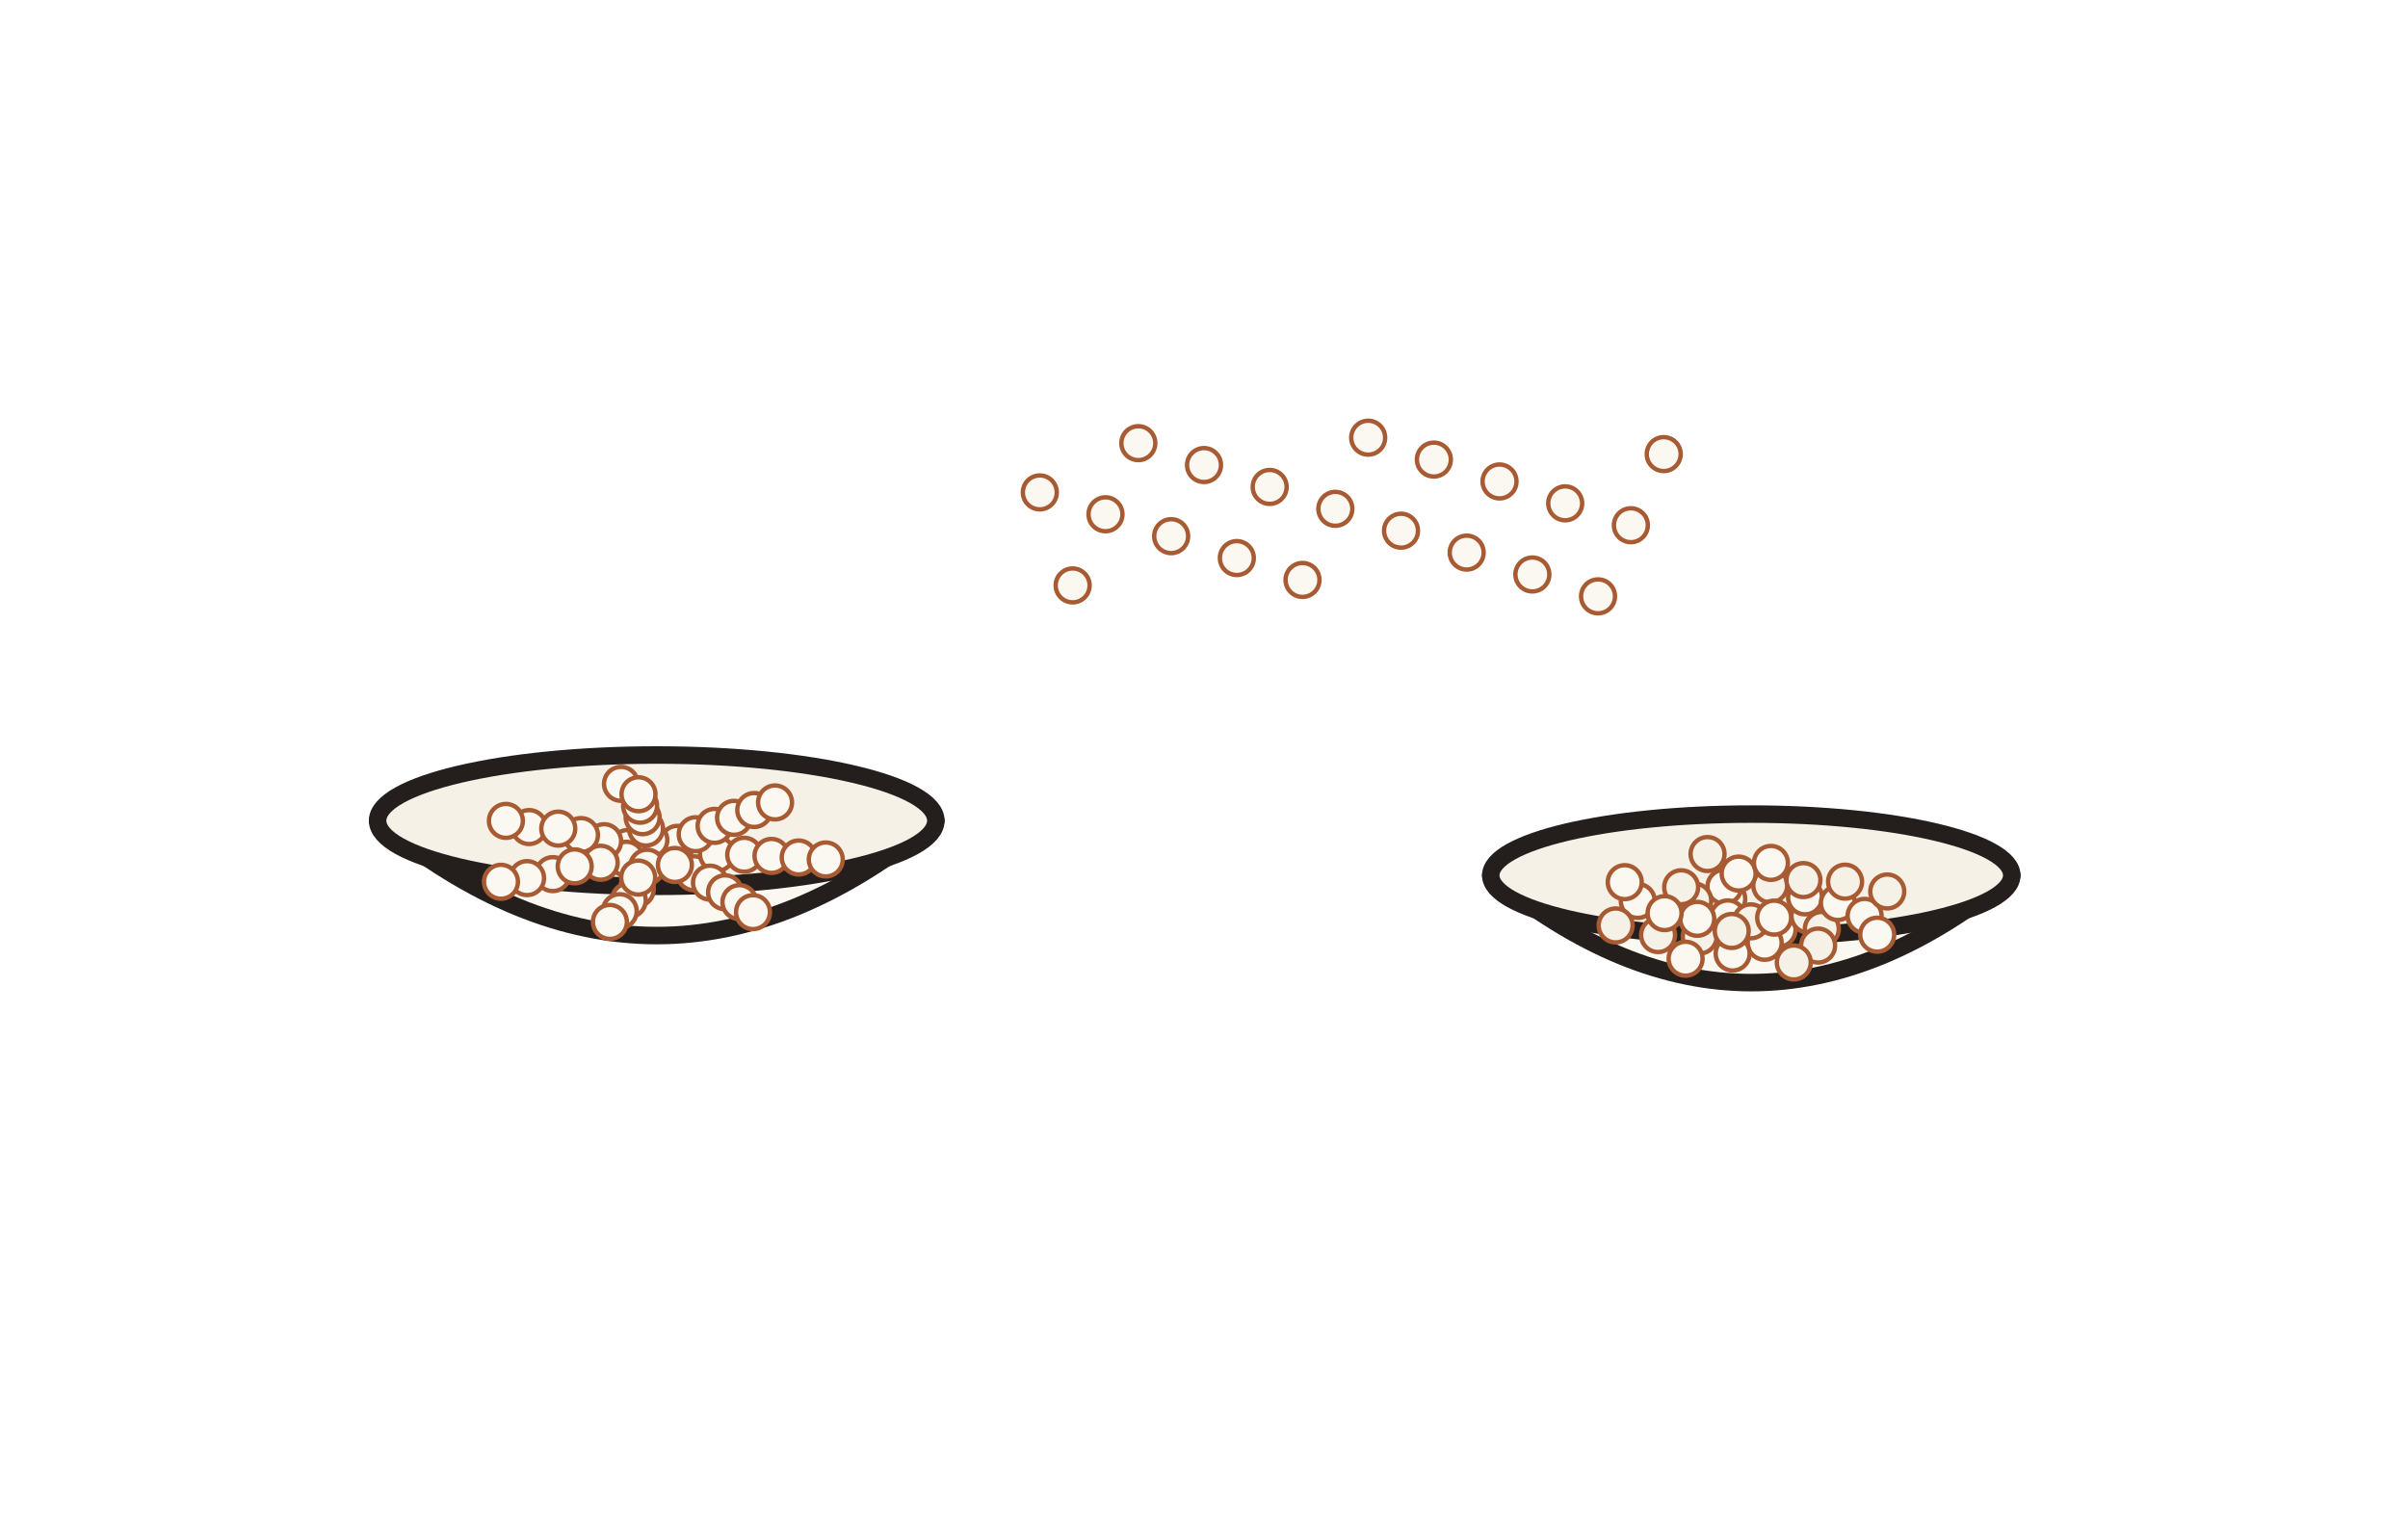
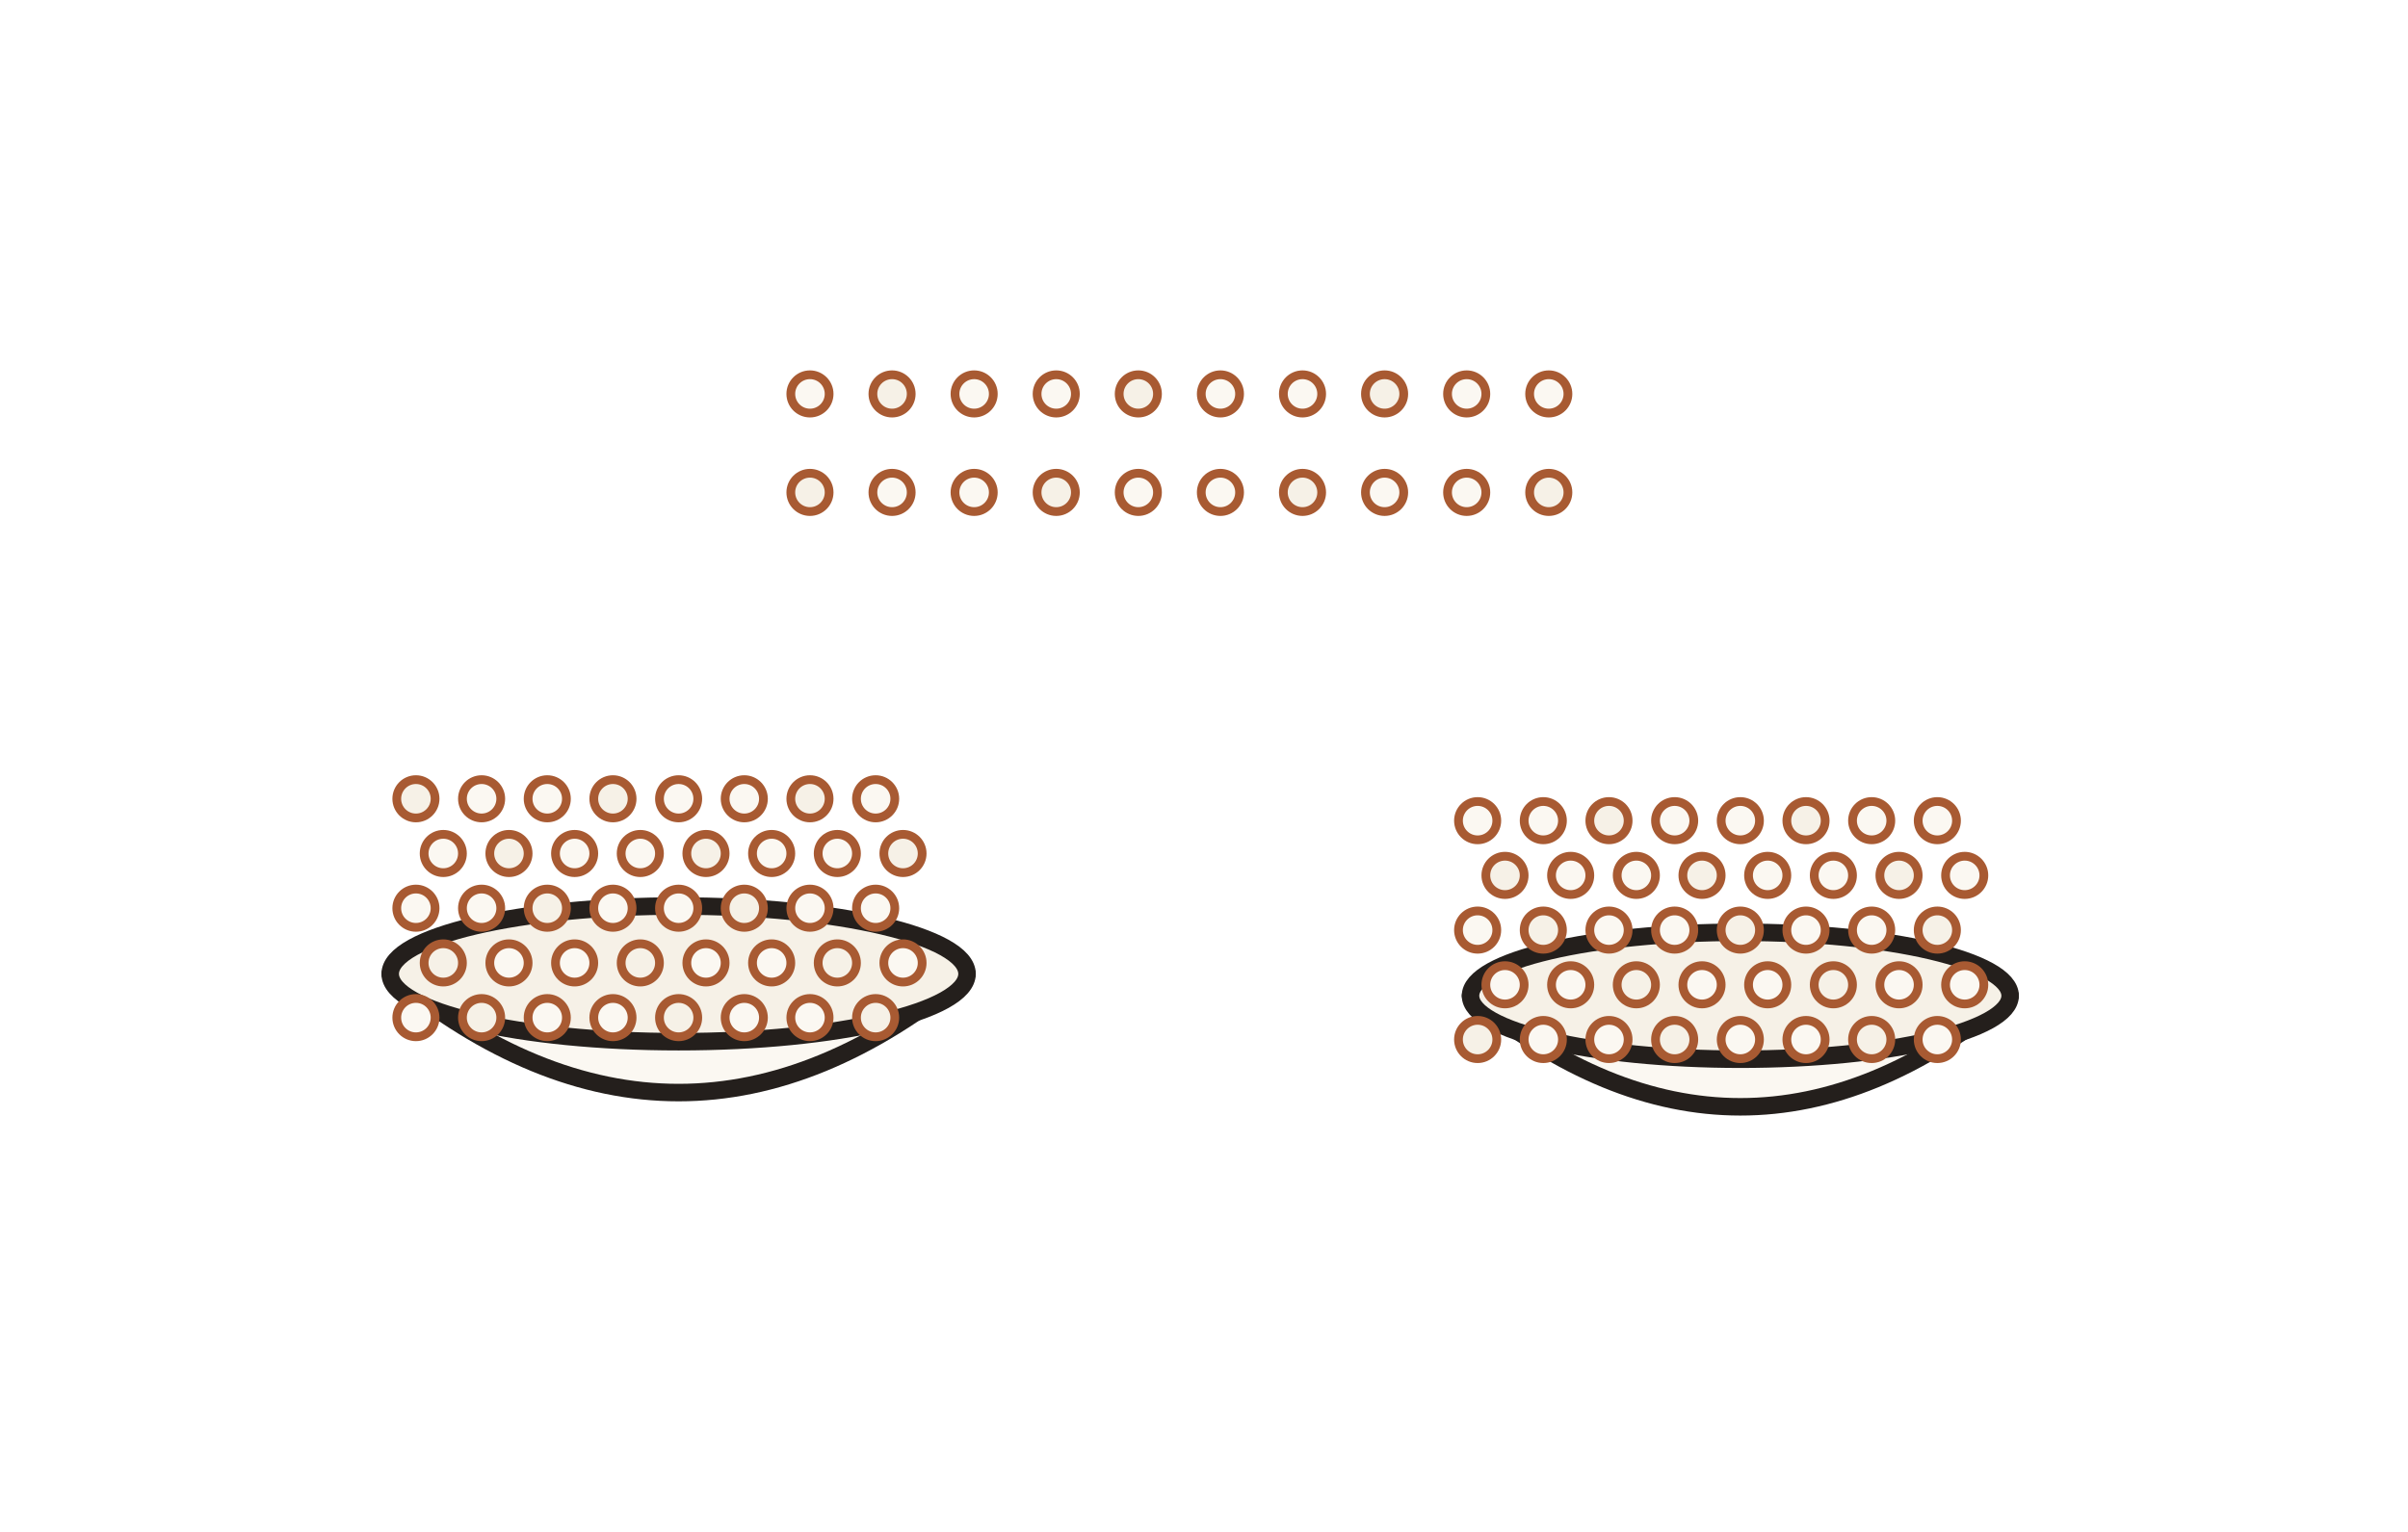
<svg xmlns="http://www.w3.org/2000/svg" viewBox="0 0 440 280" width="440" height="280" role="img" aria-label="Line motif for 106 The Intimacy Negotiators: One hundred beads and two bowls, with no demand">
  <g data-motif="One hundred beads and two bowls, with no demand">
-     <path d="M69.0 150.0 Q120.0 192.0 171.0 150.0" fill="#FBF8F2" stroke="#241F1C" stroke-width="3.2" stroke-linecap="round" stroke-linejoin="round" />
-     <ellipse cx="120.00" cy="150.00" rx="51.00" ry="12.00" fill="#F6F1E7" stroke="#241F1C" stroke-width="3.2" />
-     <path d="M272.4 160.0 Q320.0 199.2 367.6 160.0" fill="#FBF8F2" stroke="#241F1C" stroke-width="3.2" stroke-linecap="round" stroke-linejoin="round" />
-     <ellipse cx="320.00" cy="160.00" rx="47.60" ry="11.20" fill="#F6F1E7" stroke="#241F1C" stroke-width="3.2" />
-     <circle cx="126.00" cy="156.00" r="3.10" fill="#FBF8F2" stroke="#A85A32" stroke-width="0.8" />
-     <circle cx="126.84" cy="159.62" r="3.10" fill="#FBF8F2" stroke="#A85A32" stroke-width="0.8" />
-     <circle cx="116.36" cy="162.54" r="3.10" fill="#FBF8F2" stroke="#A85A32" stroke-width="0.8" />
-     <circle cx="101.01" cy="159.77" r="3.10" fill="#FBF8F2" stroke="#A85A32" stroke-width="0.8" />
-     <circle cx="96.68" cy="151.17" r="3.10" fill="#FBF8F2" stroke="#A85A32" stroke-width="0.8" />
-     <circle cx="113.47" cy="143.27" r="3.10" fill="#FBF8F2" stroke="#A85A32" stroke-width="0.8" />
-     <circle cx="123.81" cy="154.05" r="3.10" fill="#FBF8F2" stroke="#A85A32" stroke-width="0.8" />
-     <circle cx="131.00" cy="156.08" r="3.10" fill="#FBF8F2" stroke="#A85A32" stroke-width="0.8" />
-     <circle cx="129.73" cy="161.33" r="3.10" fill="#FBF8F2" stroke="#A85A32" stroke-width="0.8" />
-     <circle cx="114.89" cy="164.55" r="3.10" fill="#FBF8F2" stroke="#A85A32" stroke-width="0.8" />
-     <circle cx="96.31" cy="160.50" r="3.10" fill="#FBF8F2" stroke="#A85A32" stroke-width="0.8" />
-     <circle cx="92.44" cy="150.04" r="3.10" fill="#FBF8F2" stroke="#A85A32" stroke-width="0.8" />
-     <circle cx="118.83" cy="153.53" r="3.10" fill="#FBF8F2" stroke="#A85A32" stroke-width="0.8" />
-     <circle cx="127.12" cy="152.48" r="3.10" fill="#FBF8F2" stroke="#A85A32" stroke-width="0.8" />
-     <circle cx="135.99" cy="156.23" r="3.10" fill="#FBF8F2" stroke="#A85A32" stroke-width="0.8" />
-     <circle cx="132.49" cy="163.09" r="3.10" fill="#FBF8F2" stroke="#A85A32" stroke-width="0.8" />
-     <circle cx="113.24" cy="166.54" r="3.10" fill="#FBF8F2" stroke="#A85A32" stroke-width="0.8" />
-     <circle cx="91.54" cy="161.17" r="3.10" fill="#FBF8F2" stroke="#A85A32" stroke-width="0.8" />
-     <circle cx="114.71" cy="154.81" r="3.10" fill="#FBF8F2" stroke="#A85A32" stroke-width="0.8" />
-     <circle cx="118.04" cy="151.45" r="3.10" fill="#FBF8F2" stroke="#A85A32" stroke-width="0.8" />
-     <circle cx="130.57" cy="150.95" r="3.10" fill="#FBF8F2" stroke="#A85A32" stroke-width="0.8" />
-     <circle cx="140.97" cy="156.44" r="3.10" fill="#FBF8F2" stroke="#A85A32" stroke-width="0.8" />
-     <circle cx="135.11" cy="164.89" r="3.10" fill="#FBF8F2" stroke="#A85A32" stroke-width="0.8" />
-     <circle cx="111.44" cy="168.51" r="3.10" fill="#FBF8F2" stroke="#A85A32" stroke-width="0.8" />
-     <circle cx="114.45" cy="156.96" r="3.10" fill="#FBF8F2" stroke="#A85A32" stroke-width="0.8" />
-     <circle cx="110.39" cy="153.75" r="3.10" fill="#FBF8F2" stroke="#A85A32" stroke-width="0.8" />
-     <circle cx="117.42" cy="149.37" r="3.10" fill="#FBF8F2" stroke="#A85A32" stroke-width="0.8" />
-     <circle cx="134.13" cy="149.48" r="3.10" fill="#FBF8F2" stroke="#A85A32" stroke-width="0.8" />
-     <circle cx="145.94" cy="156.73" r="3.10" fill="#FBF8F2" stroke="#A85A32" stroke-width="0.8" />
-     <circle cx="137.59" cy="166.72" r="3.10" fill="#FBF8F2" stroke="#A85A32" stroke-width="0.8" />
-     <circle cx="118.25" cy="158.41" r="3.10" fill="#FBF8F2" stroke="#A85A32" stroke-width="0.8" />
-     <circle cx="109.76" cy="157.69" r="3.10" fill="#FBF8F2" stroke="#A85A32" stroke-width="0.8" />
-     <circle cx="106.16" cy="152.63" r="3.10" fill="#FBF8F2" stroke="#A85A32" stroke-width="0.8" />
-     <circle cx="116.96" cy="147.27" r="3.10" fill="#FBF8F2" stroke="#A85A32" stroke-width="0.8" />
-     <circle cx="137.82" cy="148.05" r="3.10" fill="#FBF8F2" stroke="#A85A32" stroke-width="0.8" />
-     <circle cx="150.89" cy="157.09" r="3.10" fill="#FBF8F2" stroke="#A85A32" stroke-width="0.8" />
-     <circle cx="123.32" cy="158.10" r="3.10" fill="#FBF8F2" stroke="#A85A32" stroke-width="0.8" />
-     <circle cx="116.61" cy="160.40" r="3.10" fill="#FBF8F2" stroke="#A85A32" stroke-width="0.8" />
-     <circle cx="105.01" cy="158.35" r="3.10" fill="#FBF8F2" stroke="#A85A32" stroke-width="0.8" />
-     <circle cx="102.01" cy="151.45" r="3.10" fill="#FBF8F2" stroke="#A85A32" stroke-width="0.8" />
-     <circle cx="116.67" cy="145.17" r="3.10" fill="#FBF8F2" stroke="#A85A32" stroke-width="0.8" />
-     <circle cx="141.62" cy="146.67" r="3.10" fill="#FBF8F2" stroke="#A85A32" stroke-width="0.8" />
-     <circle cx="326.00" cy="166.00" r="3.10" fill="#F6F1E7" stroke="#A85A32" stroke-width="0.8" />
-     <circle cx="324.99" cy="169.92" r="3.10" fill="#FBF8F2" stroke="#A85A32" stroke-width="0.8" />
-     <circle cx="310.58" cy="171.17" r="3.10" fill="#F6F1E7" stroke="#A85A32" stroke-width="0.8" />
-     <circle cx="299.26" cy="164.67" r="3.10" fill="#FBF8F2" stroke="#A85A32" stroke-width="0.8" />
-     <circle cx="312.01" cy="156.10" r="3.10" fill="#F6F1E7" stroke="#A85A32" stroke-width="0.8" />
-     <circle cx="324.25" cy="164.31" r="3.10" fill="#FBF8F2" stroke="#A85A32" stroke-width="0.8" />
-     <circle cx="330.45" cy="167.37" r="3.10" fill="#F6F1E7" stroke="#A85A32" stroke-width="0.8" />
-     <circle cx="322.45" cy="172.32" r="3.10" fill="#FBF8F2" stroke="#A85A32" stroke-width="0.8" />
-     <circle cx="302.97" cy="170.91" r="3.10" fill="#F6F1E7" stroke="#A85A32" stroke-width="0.8" />
-     <circle cx="296.88" cy="161.24" r="3.10" fill="#FBF8F2" stroke="#A85A32" stroke-width="0.8" />
-     <circle cx="320.03" cy="163.60" r="3.10" fill="#F6F1E7" stroke="#A85A32" stroke-width="0.8" />
-     <circle cx="329.83" cy="164.02" r="3.10" fill="#FBF8F2" stroke="#A85A32" stroke-width="0.8" />
-     <circle cx="332.89" cy="169.79" r="3.10" fill="#F6F1E7" stroke="#A85A32" stroke-width="0.8" />
-     <circle cx="316.60" cy="174.29" r="3.10" fill="#FBF8F2" stroke="#A85A32" stroke-width="0.8" />
-     <circle cx="295.22" cy="169.15" r="3.10" fill="#F6F1E7" stroke="#A85A32" stroke-width="0.8" />
-     <circle cx="315.79" cy="164.29" r="3.10" fill="#FBF8F2" stroke="#A85A32" stroke-width="0.8" />
-     <circle cx="323.47" cy="161.83" r="3.10" fill="#F6F1E7" stroke="#A85A32" stroke-width="0.8" />
-     <circle cx="335.82" cy="165.05" r="3.10" fill="#FBF8F2" stroke="#A85A32" stroke-width="0.8" />
-     <circle cx="332.21" cy="172.83" r="3.10" fill="#F6F1E7" stroke="#A85A32" stroke-width="0.8" />
-     <circle cx="308.00" cy="175.23" r="3.10" fill="#FBF8F2" stroke="#A85A32" stroke-width="0.8" />
-     <circle cx="314.00" cy="165.98" r="3.10" fill="#F6F1E7" stroke="#A85A32" stroke-width="0.8" />
-     <circle cx="315.10" cy="162.06" r="3.10" fill="#FBF8F2" stroke="#A85A32" stroke-width="0.8" />
-     <circle cx="329.53" cy="160.86" r="3.10" fill="#F6F1E7" stroke="#A85A32" stroke-width="0.8" />
-     <circle cx="340.71" cy="167.40" r="3.10" fill="#FBF8F2" stroke="#A85A32" stroke-width="0.8" />
-     <circle cx="327.77" cy="175.92" r="3.10" fill="#F6F1E7" stroke="#A85A32" stroke-width="0.8" />
-     <circle cx="315.71" cy="167.68" r="3.10" fill="#FBF8F2" stroke="#A85A32" stroke-width="0.8" />
-     <circle cx="309.58" cy="164.59" r="3.10" fill="#F6F1E7" stroke="#A85A32" stroke-width="0.8" />
-     <circle cx="317.69" cy="159.67" r="3.10" fill="#FBF8F2" stroke="#A85A32" stroke-width="0.8" />
-     <circle cx="337.14" cy="161.15" r="3.10" fill="#F6F1E7" stroke="#A85A32" stroke-width="0.8" />
-     <circle cx="343.01" cy="170.84" r="3.10" fill="#FBF8F2" stroke="#A85A32" stroke-width="0.8" />
-     <circle cx="319.92" cy="168.40" r="3.10" fill="#F6F1E7" stroke="#A85A32" stroke-width="0.8" />
-     <circle cx="310.13" cy="167.94" r="3.10" fill="#FBF8F2" stroke="#A85A32" stroke-width="0.8" />
-     <circle cx="307.19" cy="162.17" r="3.10" fill="#F6F1E7" stroke="#A85A32" stroke-width="0.8" />
-     <circle cx="323.59" cy="157.72" r="3.10" fill="#FBF8F2" stroke="#A85A32" stroke-width="0.8" />
-     <circle cx="344.85" cy="162.94" r="3.10" fill="#F6F1E7" stroke="#A85A32" stroke-width="0.8" />
-     <circle cx="324.18" cy="167.72" r="3.10" fill="#FBF8F2" stroke="#A85A32" stroke-width="0.8" />
-     <circle cx="316.43" cy="170.16" r="3.10" fill="#F6F1E7" stroke="#A85A32" stroke-width="0.8" />
-     <circle cx="304.16" cy="166.90" r="3.10" fill="#FBF8F2" stroke="#A85A32" stroke-width="0.8" />
-     <circle cx="190.00" cy="90.00" r="3.10" fill="#FBF8F2" stroke="#A85A32" stroke-width="0.8" />
-     <circle cx="196.00" cy="107.00" r="3.10" fill="#FBF8F2" stroke="#A85A32" stroke-width="0.8" />
-     <circle cx="202.00" cy="94.00" r="3.10" fill="#FBF8F2" stroke="#A85A32" stroke-width="0.8" />
-     <circle cx="208.00" cy="81.00" r="3.10" fill="#FBF8F2" stroke="#A85A32" stroke-width="0.8" />
-     <circle cx="214.00" cy="98.00" r="3.10" fill="#FBF8F2" stroke="#A85A32" stroke-width="0.8" />
-     <circle cx="220.00" cy="85.00" r="3.10" fill="#FBF8F2" stroke="#A85A32" stroke-width="0.8" />
-     <circle cx="226.00" cy="102.00" r="3.10" fill="#FBF8F2" stroke="#A85A32" stroke-width="0.8" />
-     <circle cx="232.00" cy="89.00" r="3.10" fill="#FBF8F2" stroke="#A85A32" stroke-width="0.8" />
-     <circle cx="238.00" cy="106.00" r="3.10" fill="#FBF8F2" stroke="#A85A32" stroke-width="0.8" />
-     <circle cx="244.00" cy="93.00" r="3.10" fill="#FBF8F2" stroke="#A85A32" stroke-width="0.8" />
-     <circle cx="250.00" cy="80.00" r="3.10" fill="#FBF8F2" stroke="#A85A32" stroke-width="0.8" />
-     <circle cx="256.00" cy="97.00" r="3.10" fill="#FBF8F2" stroke="#A85A32" stroke-width="0.8" />
-     <circle cx="262.00" cy="84.00" r="3.10" fill="#FBF8F2" stroke="#A85A32" stroke-width="0.8" />
-     <circle cx="268.00" cy="101.00" r="3.10" fill="#FBF8F2" stroke="#A85A32" stroke-width="0.8" />
-     <circle cx="274.00" cy="88.00" r="3.10" fill="#FBF8F2" stroke="#A85A32" stroke-width="0.8" />
-     <circle cx="280.00" cy="105.00" r="3.10" fill="#FBF8F2" stroke="#A85A32" stroke-width="0.8" />
-     <circle cx="286.00" cy="92.00" r="3.10" fill="#FBF8F2" stroke="#A85A32" stroke-width="0.8" />
-     <circle cx="292.00" cy="109.00" r="3.10" fill="#FBF8F2" stroke="#A85A32" stroke-width="0.8" />
-     <circle cx="298.00" cy="96.00" r="3.10" fill="#FBF8F2" stroke="#A85A32" stroke-width="0.8" />
-     <circle cx="304.00" cy="83.00" r="3.10" fill="#FBF8F2" stroke="#A85A32" stroke-width="0.8" />
+     <path d="M71.3 178.0 Q124.0 221.4 176.7 178.0" fill="#FBF8F2" stroke="#241F1C" stroke-width="3.2" stroke-linecap="round" stroke-linejoin="round" />
+     <ellipse cx="124.00" cy="178.00" rx="52.70" ry="12.40" fill="#F6F1E7" stroke="#241F1C" stroke-width="3.2" />
+     <path d="M268.7 182.0 Q318.0 222.6 367.3 182.0" fill="#FBF8F2" stroke="#241F1C" stroke-width="3.2" stroke-linecap="round" stroke-linejoin="round" />
+     <ellipse cx="318.00" cy="182.00" rx="49.30" ry="11.60" fill="#F6F1E7" stroke="#241F1C" stroke-width="3.2" />
+     <circle cx="76.00" cy="146.00" r="3.50" fill="#F6F1E7" stroke="#A85A32" stroke-width="1.6" />
+     <circle cx="88.00" cy="146.00" r="3.50" fill="#FBF8F2" stroke="#A85A32" stroke-width="1.6" />
+     <circle cx="100.00" cy="146.00" r="3.50" fill="#FBF8F2" stroke="#A85A32" stroke-width="1.6" />
+     <circle cx="112.00" cy="146.00" r="3.50" fill="#F6F1E7" stroke="#A85A32" stroke-width="1.6" />
+     <circle cx="124.00" cy="146.00" r="3.50" fill="#FBF8F2" stroke="#A85A32" stroke-width="1.6" />
+     <circle cx="136.00" cy="146.00" r="3.50" fill="#FBF8F2" stroke="#A85A32" stroke-width="1.6" />
+     <circle cx="148.00" cy="146.00" r="3.50" fill="#F6F1E7" stroke="#A85A32" stroke-width="1.6" />
+     <circle cx="160.00" cy="146.00" r="3.50" fill="#FBF8F2" stroke="#A85A32" stroke-width="1.6" />
+     <circle cx="81.00" cy="156.00" r="3.50" fill="#FBF8F2" stroke="#A85A32" stroke-width="1.6" />
+     <circle cx="93.00" cy="156.00" r="3.50" fill="#F6F1E7" stroke="#A85A32" stroke-width="1.6" />
+     <circle cx="105.00" cy="156.00" r="3.50" fill="#FBF8F2" stroke="#A85A32" stroke-width="1.6" />
+     <circle cx="117.00" cy="156.00" r="3.50" fill="#FBF8F2" stroke="#A85A32" stroke-width="1.6" />
+     <circle cx="129.00" cy="156.00" r="3.50" fill="#F6F1E7" stroke="#A85A32" stroke-width="1.6" />
+     <circle cx="141.00" cy="156.00" r="3.50" fill="#FBF8F2" stroke="#A85A32" stroke-width="1.6" />
+     <circle cx="153.00" cy="156.00" r="3.50" fill="#FBF8F2" stroke="#A85A32" stroke-width="1.6" />
+     <circle cx="165.00" cy="156.00" r="3.50" fill="#F6F1E7" stroke="#A85A32" stroke-width="1.6" />
+     <circle cx="76.00" cy="166.00" r="3.50" fill="#FBF8F2" stroke="#A85A32" stroke-width="1.6" />
+     <circle cx="88.00" cy="166.00" r="3.50" fill="#FBF8F2" stroke="#A85A32" stroke-width="1.6" />
+     <circle cx="100.00" cy="166.00" r="3.50" fill="#F6F1E7" stroke="#A85A32" stroke-width="1.6" />
+     <circle cx="112.00" cy="166.00" r="3.50" fill="#FBF8F2" stroke="#A85A32" stroke-width="1.6" />
+     <circle cx="124.00" cy="166.00" r="3.50" fill="#FBF8F2" stroke="#A85A32" stroke-width="1.6" />
+     <circle cx="136.00" cy="166.00" r="3.50" fill="#F6F1E7" stroke="#A85A32" stroke-width="1.6" />
+     <circle cx="148.00" cy="166.00" r="3.50" fill="#FBF8F2" stroke="#A85A32" stroke-width="1.6" />
+     <circle cx="160.00" cy="166.00" r="3.50" fill="#FBF8F2" stroke="#A85A32" stroke-width="1.6" />
+     <circle cx="81.00" cy="176.00" r="3.50" fill="#F6F1E7" stroke="#A85A32" stroke-width="1.6" />
+     <circle cx="93.00" cy="176.00" r="3.50" fill="#FBF8F2" stroke="#A85A32" stroke-width="1.6" />
+     <circle cx="105.00" cy="176.00" r="3.50" fill="#FBF8F2" stroke="#A85A32" stroke-width="1.6" />
+     <circle cx="117.00" cy="176.00" r="3.50" fill="#F6F1E7" stroke="#A85A32" stroke-width="1.6" />
+     <circle cx="129.00" cy="176.00" r="3.50" fill="#FBF8F2" stroke="#A85A32" stroke-width="1.6" />
+     <circle cx="141.00" cy="176.00" r="3.50" fill="#FBF8F2" stroke="#A85A32" stroke-width="1.6" />
+     <circle cx="153.00" cy="176.00" r="3.50" fill="#F6F1E7" stroke="#A85A32" stroke-width="1.6" />
+     <circle cx="165.00" cy="176.00" r="3.50" fill="#FBF8F2" stroke="#A85A32" stroke-width="1.6" />
+     <circle cx="76.00" cy="186.00" r="3.50" fill="#FBF8F2" stroke="#A85A32" stroke-width="1.6" />
+     <circle cx="88.00" cy="186.00" r="3.50" fill="#F6F1E7" stroke="#A85A32" stroke-width="1.6" />
+     <circle cx="100.00" cy="186.00" r="3.50" fill="#FBF8F2" stroke="#A85A32" stroke-width="1.6" />
+     <circle cx="112.00" cy="186.00" r="3.50" fill="#FBF8F2" stroke="#A85A32" stroke-width="1.6" />
+     <circle cx="124.00" cy="186.00" r="3.50" fill="#F6F1E7" stroke="#A85A32" stroke-width="1.6" />
+     <circle cx="136.00" cy="186.00" r="3.50" fill="#FBF8F2" stroke="#A85A32" stroke-width="1.6" />
+     <circle cx="148.00" cy="186.00" r="3.50" fill="#FBF8F2" stroke="#A85A32" stroke-width="1.6" />
+     <circle cx="160.00" cy="186.00" r="3.50" fill="#F6F1E7" stroke="#A85A32" stroke-width="1.6" />
+     <circle cx="270.00" cy="150.00" r="3.50" fill="#FBF8F2" stroke="#A85A32" stroke-width="1.6" />
+     <circle cx="282.00" cy="150.00" r="3.50" fill="#FBF8F2" stroke="#A85A32" stroke-width="1.6" />
+     <circle cx="294.00" cy="150.00" r="3.50" fill="#F6F1E7" stroke="#A85A32" stroke-width="1.6" />
+     <circle cx="306.00" cy="150.00" r="3.50" fill="#FBF8F2" stroke="#A85A32" stroke-width="1.6" />
+     <circle cx="318.00" cy="150.00" r="3.50" fill="#FBF8F2" stroke="#A85A32" stroke-width="1.6" />
+     <circle cx="330.00" cy="150.00" r="3.50" fill="#F6F1E7" stroke="#A85A32" stroke-width="1.6" />
+     <circle cx="342.00" cy="150.00" r="3.50" fill="#FBF8F2" stroke="#A85A32" stroke-width="1.6" />
+     <circle cx="354.00" cy="150.00" r="3.50" fill="#FBF8F2" stroke="#A85A32" stroke-width="1.6" />
+     <circle cx="275.00" cy="160.00" r="3.50" fill="#F6F1E7" stroke="#A85A32" stroke-width="1.6" />
+     <circle cx="287.00" cy="160.00" r="3.50" fill="#FBF8F2" stroke="#A85A32" stroke-width="1.6" />
+     <circle cx="299.00" cy="160.00" r="3.50" fill="#FBF8F2" stroke="#A85A32" stroke-width="1.6" />
+     <circle cx="311.00" cy="160.00" r="3.50" fill="#F6F1E7" stroke="#A85A32" stroke-width="1.6" />
+     <circle cx="323.00" cy="160.00" r="3.50" fill="#FBF8F2" stroke="#A85A32" stroke-width="1.6" />
+     <circle cx="335.00" cy="160.00" r="3.50" fill="#FBF8F2" stroke="#A85A32" stroke-width="1.6" />
+     <circle cx="347.00" cy="160.00" r="3.50" fill="#F6F1E7" stroke="#A85A32" stroke-width="1.6" />
+     <circle cx="359.00" cy="160.00" r="3.50" fill="#FBF8F2" stroke="#A85A32" stroke-width="1.6" />
+     <circle cx="270.00" cy="170.00" r="3.50" fill="#FBF8F2" stroke="#A85A32" stroke-width="1.6" />
+     <circle cx="282.00" cy="170.00" r="3.50" fill="#F6F1E7" stroke="#A85A32" stroke-width="1.6" />
+     <circle cx="294.00" cy="170.00" r="3.50" fill="#FBF8F2" stroke="#A85A32" stroke-width="1.6" />
+     <circle cx="306.00" cy="170.00" r="3.50" fill="#FBF8F2" stroke="#A85A32" stroke-width="1.6" />
+     <circle cx="318.00" cy="170.00" r="3.50" fill="#F6F1E7" stroke="#A85A32" stroke-width="1.6" />
+     <circle cx="330.00" cy="170.00" r="3.50" fill="#FBF8F2" stroke="#A85A32" stroke-width="1.6" />
+     <circle cx="342.00" cy="170.00" r="3.50" fill="#FBF8F2" stroke="#A85A32" stroke-width="1.6" />
+     <circle cx="354.00" cy="170.00" r="3.50" fill="#F6F1E7" stroke="#A85A32" stroke-width="1.6" />
+     <circle cx="275.00" cy="180.00" r="3.50" fill="#FBF8F2" stroke="#A85A32" stroke-width="1.6" />
+     <circle cx="287.00" cy="180.00" r="3.50" fill="#FBF8F2" stroke="#A85A32" stroke-width="1.6" />
+     <circle cx="299.00" cy="180.00" r="3.50" fill="#F6F1E7" stroke="#A85A32" stroke-width="1.6" />
+     <circle cx="311.00" cy="180.00" r="3.50" fill="#FBF8F2" stroke="#A85A32" stroke-width="1.6" />
+     <circle cx="323.00" cy="180.00" r="3.50" fill="#FBF8F2" stroke="#A85A32" stroke-width="1.6" />
+     <circle cx="335.00" cy="180.00" r="3.50" fill="#F6F1E7" stroke="#A85A32" stroke-width="1.6" />
+     <circle cx="347.00" cy="180.00" r="3.50" fill="#FBF8F2" stroke="#A85A32" stroke-width="1.6" />
+     <circle cx="359.00" cy="180.00" r="3.50" fill="#FBF8F2" stroke="#A85A32" stroke-width="1.6" />
+     <circle cx="270.00" cy="190.00" r="3.50" fill="#F6F1E7" stroke="#A85A32" stroke-width="1.6" />
+     <circle cx="282.00" cy="190.00" r="3.50" fill="#FBF8F2" stroke="#A85A32" stroke-width="1.6" />
+     <circle cx="294.00" cy="190.00" r="3.50" fill="#FBF8F2" stroke="#A85A32" stroke-width="1.6" />
+     <circle cx="306.00" cy="190.00" r="3.50" fill="#F6F1E7" stroke="#A85A32" stroke-width="1.6" />
+     <circle cx="318.00" cy="190.00" r="3.50" fill="#FBF8F2" stroke="#A85A32" stroke-width="1.6" />
+     <circle cx="330.00" cy="190.00" r="3.50" fill="#FBF8F2" stroke="#A85A32" stroke-width="1.6" />
+     <circle cx="342.00" cy="190.00" r="3.50" fill="#F6F1E7" stroke="#A85A32" stroke-width="1.6" />
+     <circle cx="354.00" cy="190.00" r="3.50" fill="#FBF8F2" stroke="#A85A32" stroke-width="1.6" />
+     <circle cx="148.00" cy="72.00" r="3.50" fill="#FBF8F2" stroke="#A85A32" stroke-width="1.6" />
+     <circle cx="163.00" cy="72.00" r="3.50" fill="#F6F1E7" stroke="#A85A32" stroke-width="1.6" />
+     <circle cx="178.00" cy="72.00" r="3.50" fill="#FBF8F2" stroke="#A85A32" stroke-width="1.6" />
+     <circle cx="193.00" cy="72.00" r="3.50" fill="#FBF8F2" stroke="#A85A32" stroke-width="1.6" />
+     <circle cx="208.00" cy="72.00" r="3.50" fill="#F6F1E7" stroke="#A85A32" stroke-width="1.6" />
+     <circle cx="223.00" cy="72.00" r="3.50" fill="#FBF8F2" stroke="#A85A32" stroke-width="1.6" />
+     <circle cx="238.00" cy="72.00" r="3.50" fill="#FBF8F2" stroke="#A85A32" stroke-width="1.6" />
+     <circle cx="253.00" cy="72.00" r="3.50" fill="#F6F1E7" stroke="#A85A32" stroke-width="1.6" />
+     <circle cx="268.00" cy="72.00" r="3.50" fill="#FBF8F2" stroke="#A85A32" stroke-width="1.6" />
+     <circle cx="283.00" cy="72.00" r="3.50" fill="#FBF8F2" stroke="#A85A32" stroke-width="1.6" />
+     <circle cx="148.00" cy="90.00" r="3.50" fill="#F6F1E7" stroke="#A85A32" stroke-width="1.6" />
+     <circle cx="163.00" cy="90.00" r="3.50" fill="#FBF8F2" stroke="#A85A32" stroke-width="1.6" />
+     <circle cx="178.00" cy="90.00" r="3.50" fill="#FBF8F2" stroke="#A85A32" stroke-width="1.6" />
+     <circle cx="193.00" cy="90.00" r="3.50" fill="#F6F1E7" stroke="#A85A32" stroke-width="1.6" />
+     <circle cx="208.00" cy="90.00" r="3.50" fill="#FBF8F2" stroke="#A85A32" stroke-width="1.6" />
+     <circle cx="223.00" cy="90.00" r="3.50" fill="#FBF8F2" stroke="#A85A32" stroke-width="1.6" />
+     <circle cx="238.00" cy="90.00" r="3.50" fill="#F6F1E7" stroke="#A85A32" stroke-width="1.6" />
+     <circle cx="253.00" cy="90.00" r="3.50" fill="#FBF8F2" stroke="#A85A32" stroke-width="1.6" />
+     <circle cx="268.00" cy="90.00" r="3.50" fill="#FBF8F2" stroke="#A85A32" stroke-width="1.6" />
+     <circle cx="283.00" cy="90.00" r="3.50" fill="#F6F1E7" stroke="#A85A32" stroke-width="1.6" />
  </g>
</svg>
